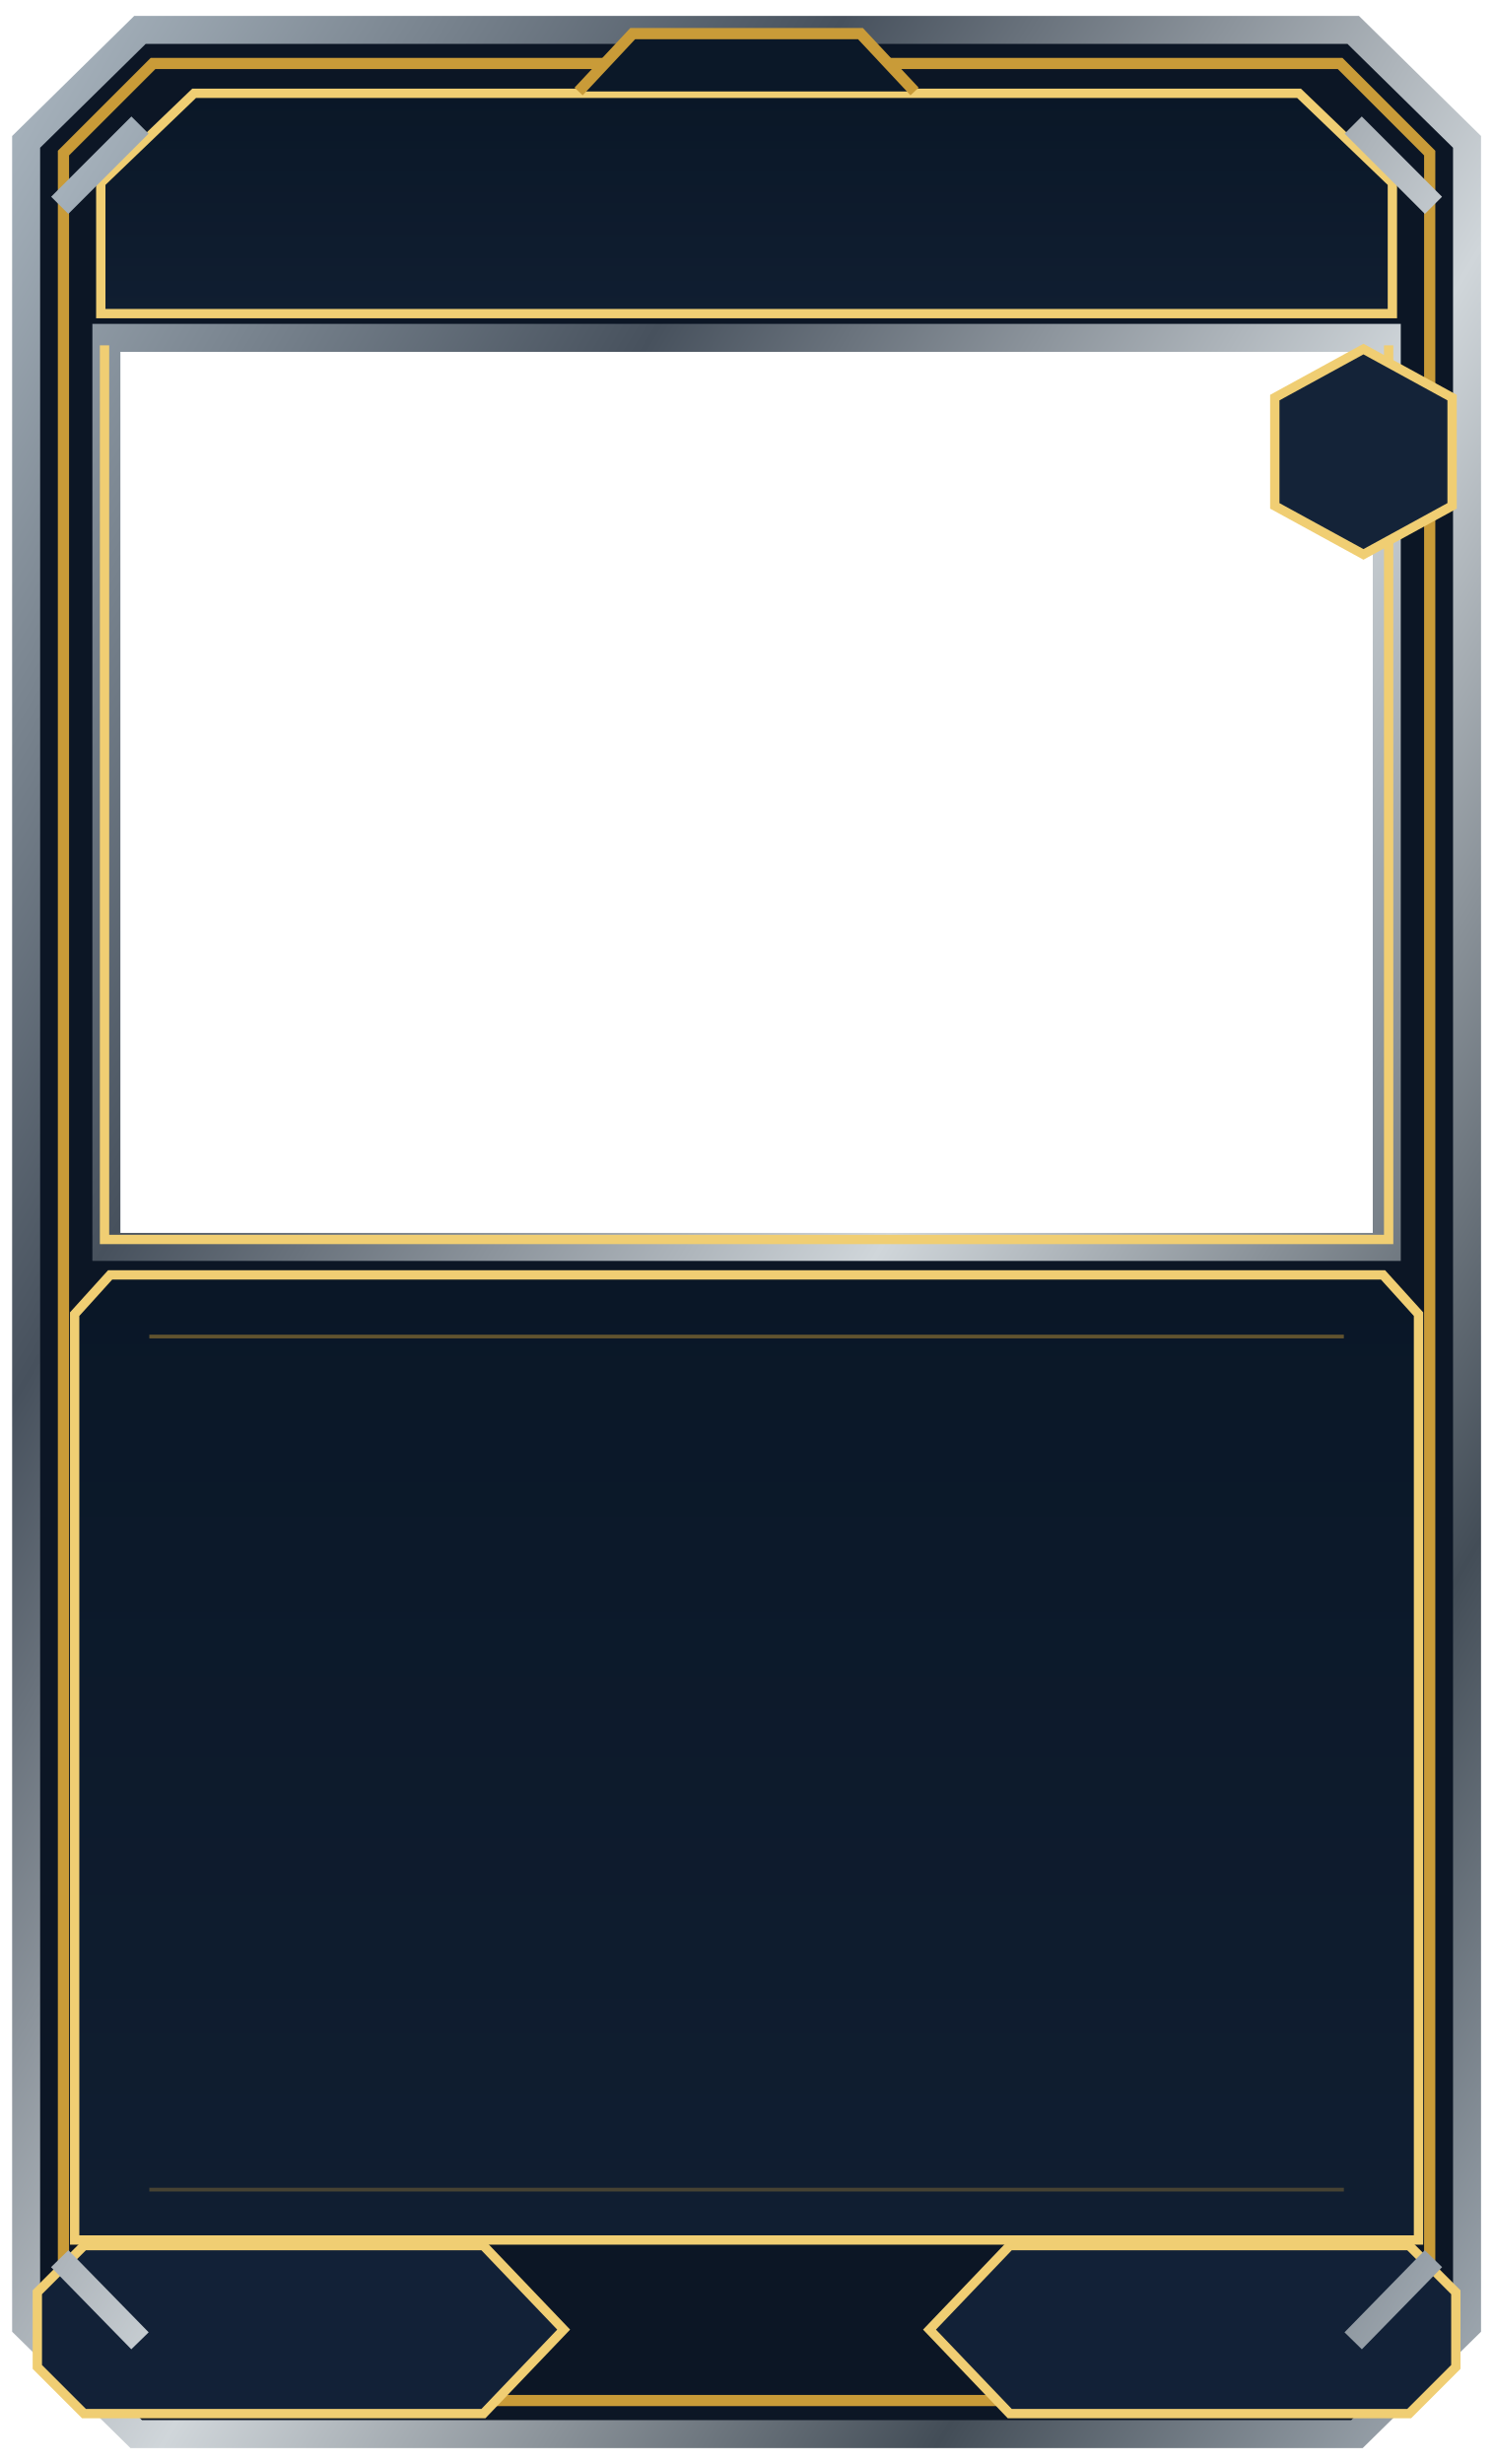
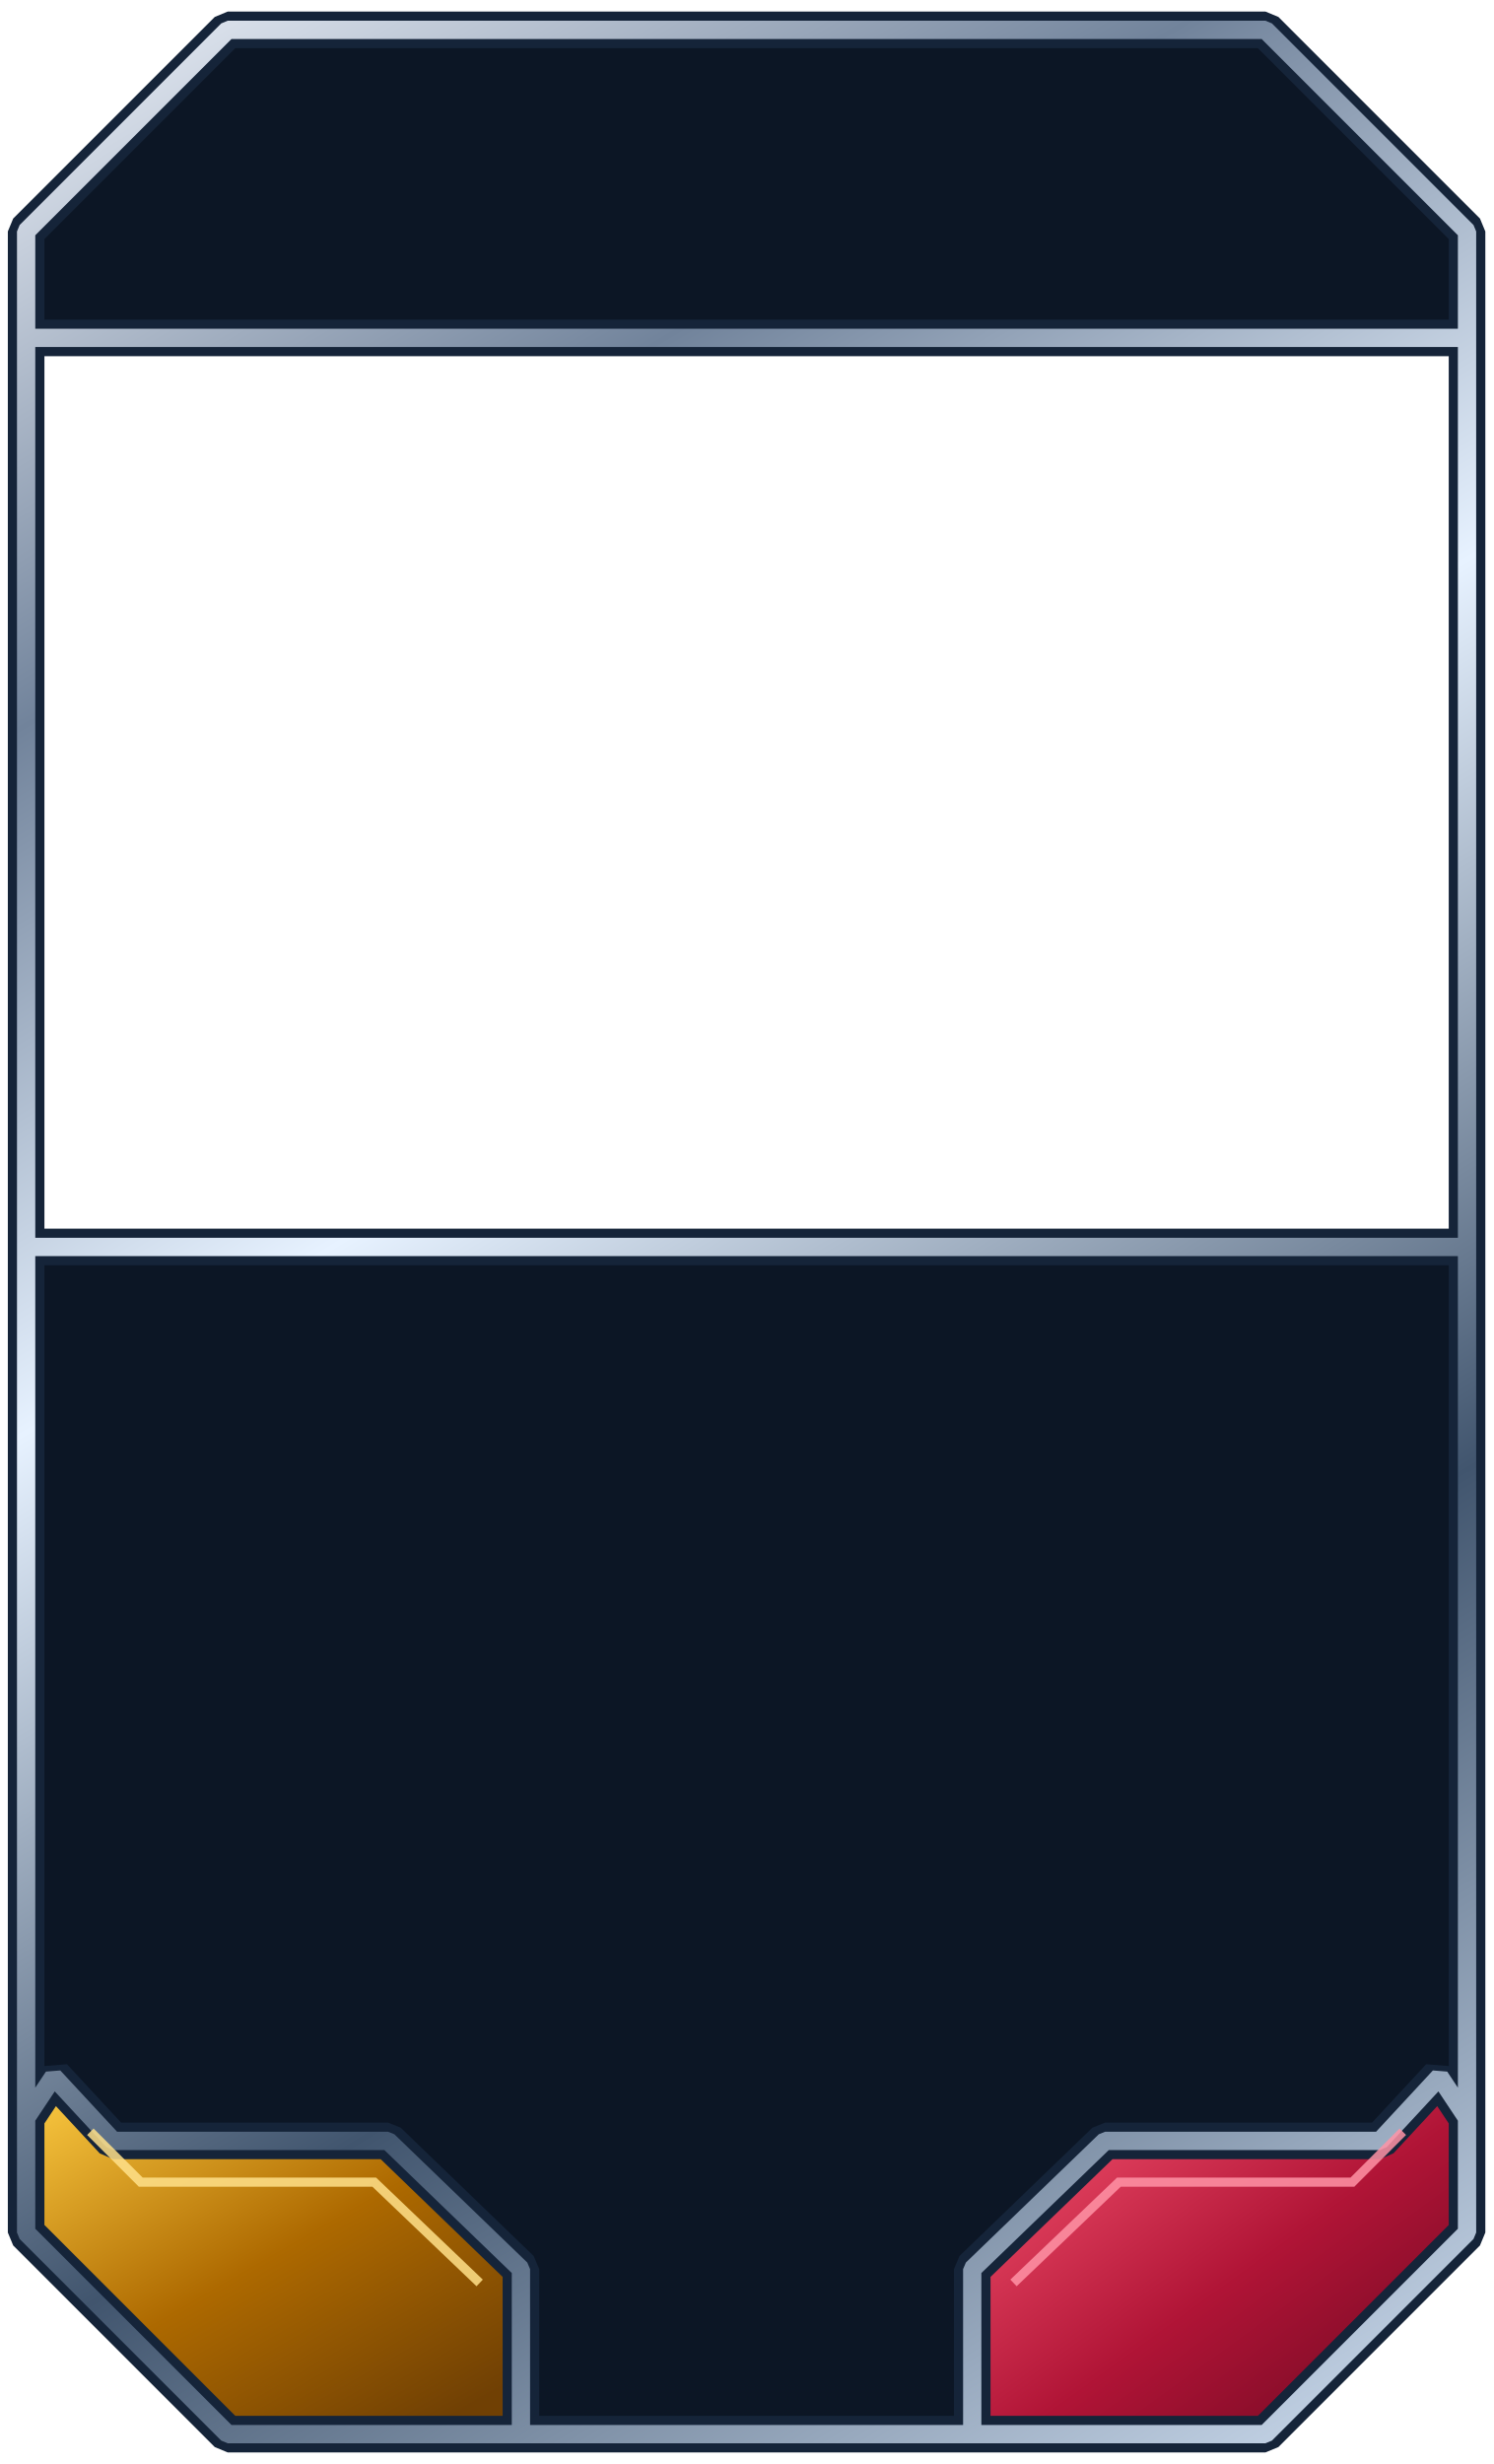
<svg xmlns="http://www.w3.org/2000/svg" width="800" height="1320" viewBox="0 0 800 1320" role="img" aria-label="Cadre servant-fusion">
  <defs>
    <linearGradient id="metal" x1="0" y1="0" x2="1" y2="1">
      <stop stop-color="#aab6c0" />
      <stop offset=".28" stop-color="#47515d" />
      <stop offset=".55" stop-color="#d0d6da" />
      <stop offset=".82" stop-color="#434d57" />
      <stop offset="1" stop-color="#a3acb4" />
    </linearGradient>
    <linearGradient id="panel" x1="0" y1="0" x2="0" y2="1">
      <stop stop-color="#0a1727" />
      <stop offset="1" stop-color="#101e31" />
    </linearGradient>
    <style>.badge{fill:#142338;stroke:#f0ce73;stroke-width:5}.stat{fill:#122137;stroke:#f0ce73;stroke-width:5}</style>
+     <linearGradient id="steel" gradientUnits="userSpaceOnUse" x1="0" y1="0" x2="800" y2="1320">
+       <stop stop-color="#f4f8ff" />
+       <stop offset=".22" stop-color="#71839b" />
+       <stop offset=".43" stop-color="#e7f2ff" />
+       <stop offset=".7" stop-color="#41556e" />
+       <stop offset="1" stop-color="#d5e4f6" />
+     </linearGradient>
+     <linearGradient id="gold" x1="0" y1="0" x2=".8" y2="1">
+       <stop stop-color="#ffcf45" />
+       <stop offset=".55" stop-color="#ad6900" />
+       <stop offset="1" stop-color="#704004" />
+     </linearGradient>
+     <linearGradient id="red" x1="0" y1="0" x2="1" y2="1">
+       <stop stop-color="#ff5c76" />
+       <stop offset=".55" stop-color="#b01436" />
+       <stop offset="1" stop-color="#65071f" />
+     </linearGradient>
  </defs>
-   <path d="M75 16 H725 L786 76 V1246 L727 1304 H73 L14 1246 V76 Z M57 181 H743 V668 H57 Z" fill-rule="evenodd" fill="#0c1625" stroke="url(#metal)" stroke-width="15" />
-   <path d="M82 34 H718 L766 82 V1237 L718 1286 H82 L34 1237 V82 Z" fill="none" stroke="#c99b38" stroke-width="6" />
-   <path d="M104 50 H696 L746 98 V168 H54 V98 Z" fill="url(#panel)" stroke="#f0ce73" stroke-width="5" />
-   <path d="M310 49 L339 18 H461 L490 49" fill="#0b1828" stroke="#c99b38" stroke-width="6" />
-   <rect x="57" y="181" width="686" height="487" fill="none" />
-   <path d="M56 185 V664 H744 V185" fill="none" stroke="#f0ce73" stroke-width="5" />
-   <path d="M59 683 H741 L760 704 V1200 H40 V704 Z" fill="url(#panel)" stroke="#f0ce73" stroke-width="5" />
-   <path d="M80 716 H720" stroke="#c99b38" stroke-width="2" opacity=".45" />
-   <path d="M80 1173 H720" stroke="#c99b38" stroke-width="2" opacity=".3" />
-   <path d="M683 213 L730.5 187 L778 213 L778 271 L730.5 297 L683 271 Z" class="badge" />
-   <path d="M45 1203 H259 L302 1248 L259 1293 H45 L20 1268 V1228 Z" class="stat" />
-   <path d="M755 1203 H541 L498 1248 L541 1293 H755 L780 1268 V1228 Z" class="stat" />
-   <path d="M32 110 L75 67 M725 67 L768 110 M32 1210 L75 1254 M725 1254 L768 1210" stroke="url(#metal)" stroke-width="13" />
+   <path d="M122 16 H678 L786 124 V1196 L678 1304 H122 L14 1196 V124 Z M16 181 H784 V668 H16 Z" fill-rule="evenodd" fill="#0c1625" />
+   <path d="M28.7 1112.5 L60.6 1146.9 H207.9 L279.1 1215.6 V1304.0 H122.0 L14.0 1196.0 V1134.6 Z" fill="url(#gold)" />
+   <path d="M771.3 1112.5 L739.4 1146.9 H592.1 L520.9 1215.6 V1304.0 H678.0 L786.0 1196.0 V1134.6 Z" fill="url(#red)" />
+   <path d="M122 16 H678 L786 124 V1196 L678 1304 H122 L14 1196 V124 Z M14 181 H786 M14 668 H786 M28.7 1112.5 L60.6 1146.9 H207.9 L279.1 1215.6 V1304.0 H122.0 L14.0 1196.0 V1134.6 Z M771.3 1112.5 L739.4 1146.9 H592.1 L520.9 1215.6 V1304.0 H678.0 L786.0 1196.0 V1134.6 Z" fill="none" stroke="#152439" stroke-width="19.6" stroke-linejoin="bevel" />
+   <path d="M122 16 H678 L786 124 V1196 L678 1304 H122 L14 1196 V124 Z M14 181 H786 M14 668 H786 M28.7 1112.5 L60.6 1146.9 H207.9 L279.1 1215.6 V1304.0 H122.0 L14.0 1196.0 V1134.6 Z M771.3 1112.5 L739.4 1146.9 H592.1 L520.9 1215.6 V1304.0 H678.0 L786.0 1196.0 V1134.6 Z" fill="none" stroke="url(#steel)" stroke-width="9.8" stroke-linejoin="bevel" />
+   <path d="M48.4 1142.0 L75.4 1169.0 H200.5 L257.0 1223.0" fill="none" stroke="#ffe18a" stroke-width="4.9" opacity=".85" />
+   <path d="M751.6 1142.0 L724.6 1169.0 H599.5 L543.0 1223.0" fill="none" stroke="#ff93a6" stroke-width="4.9" opacity=".85" />
</svg>
